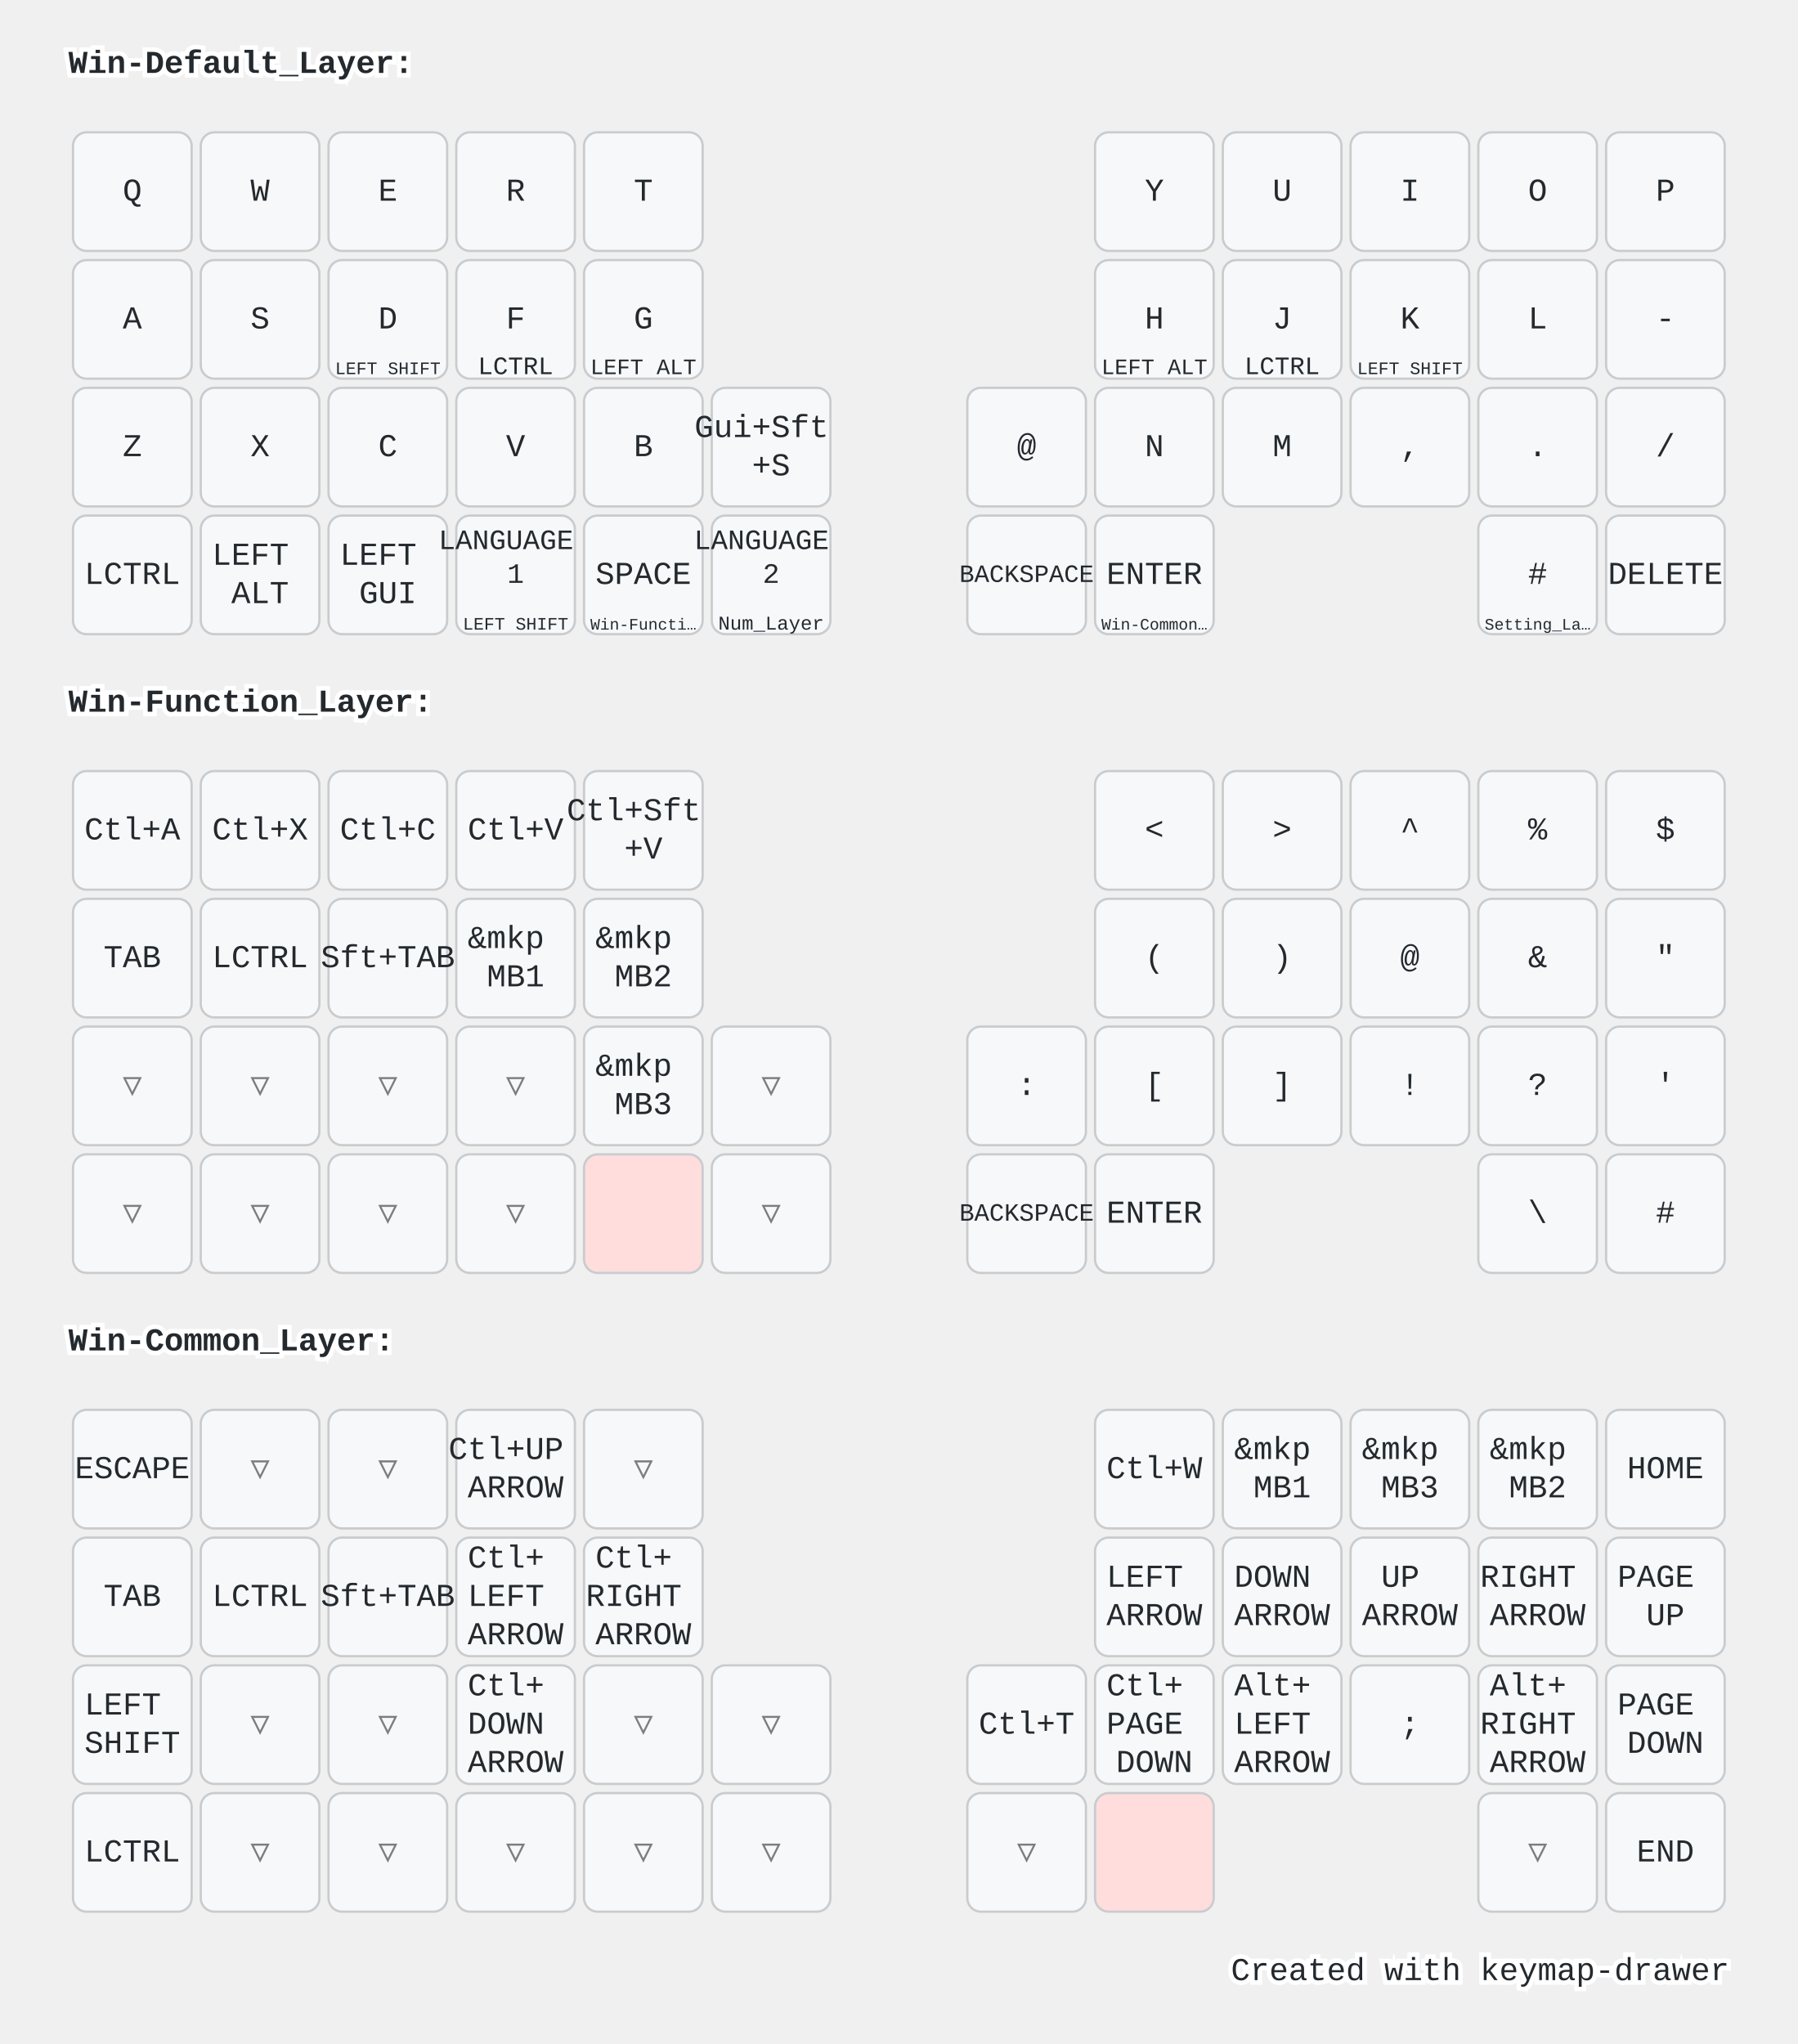
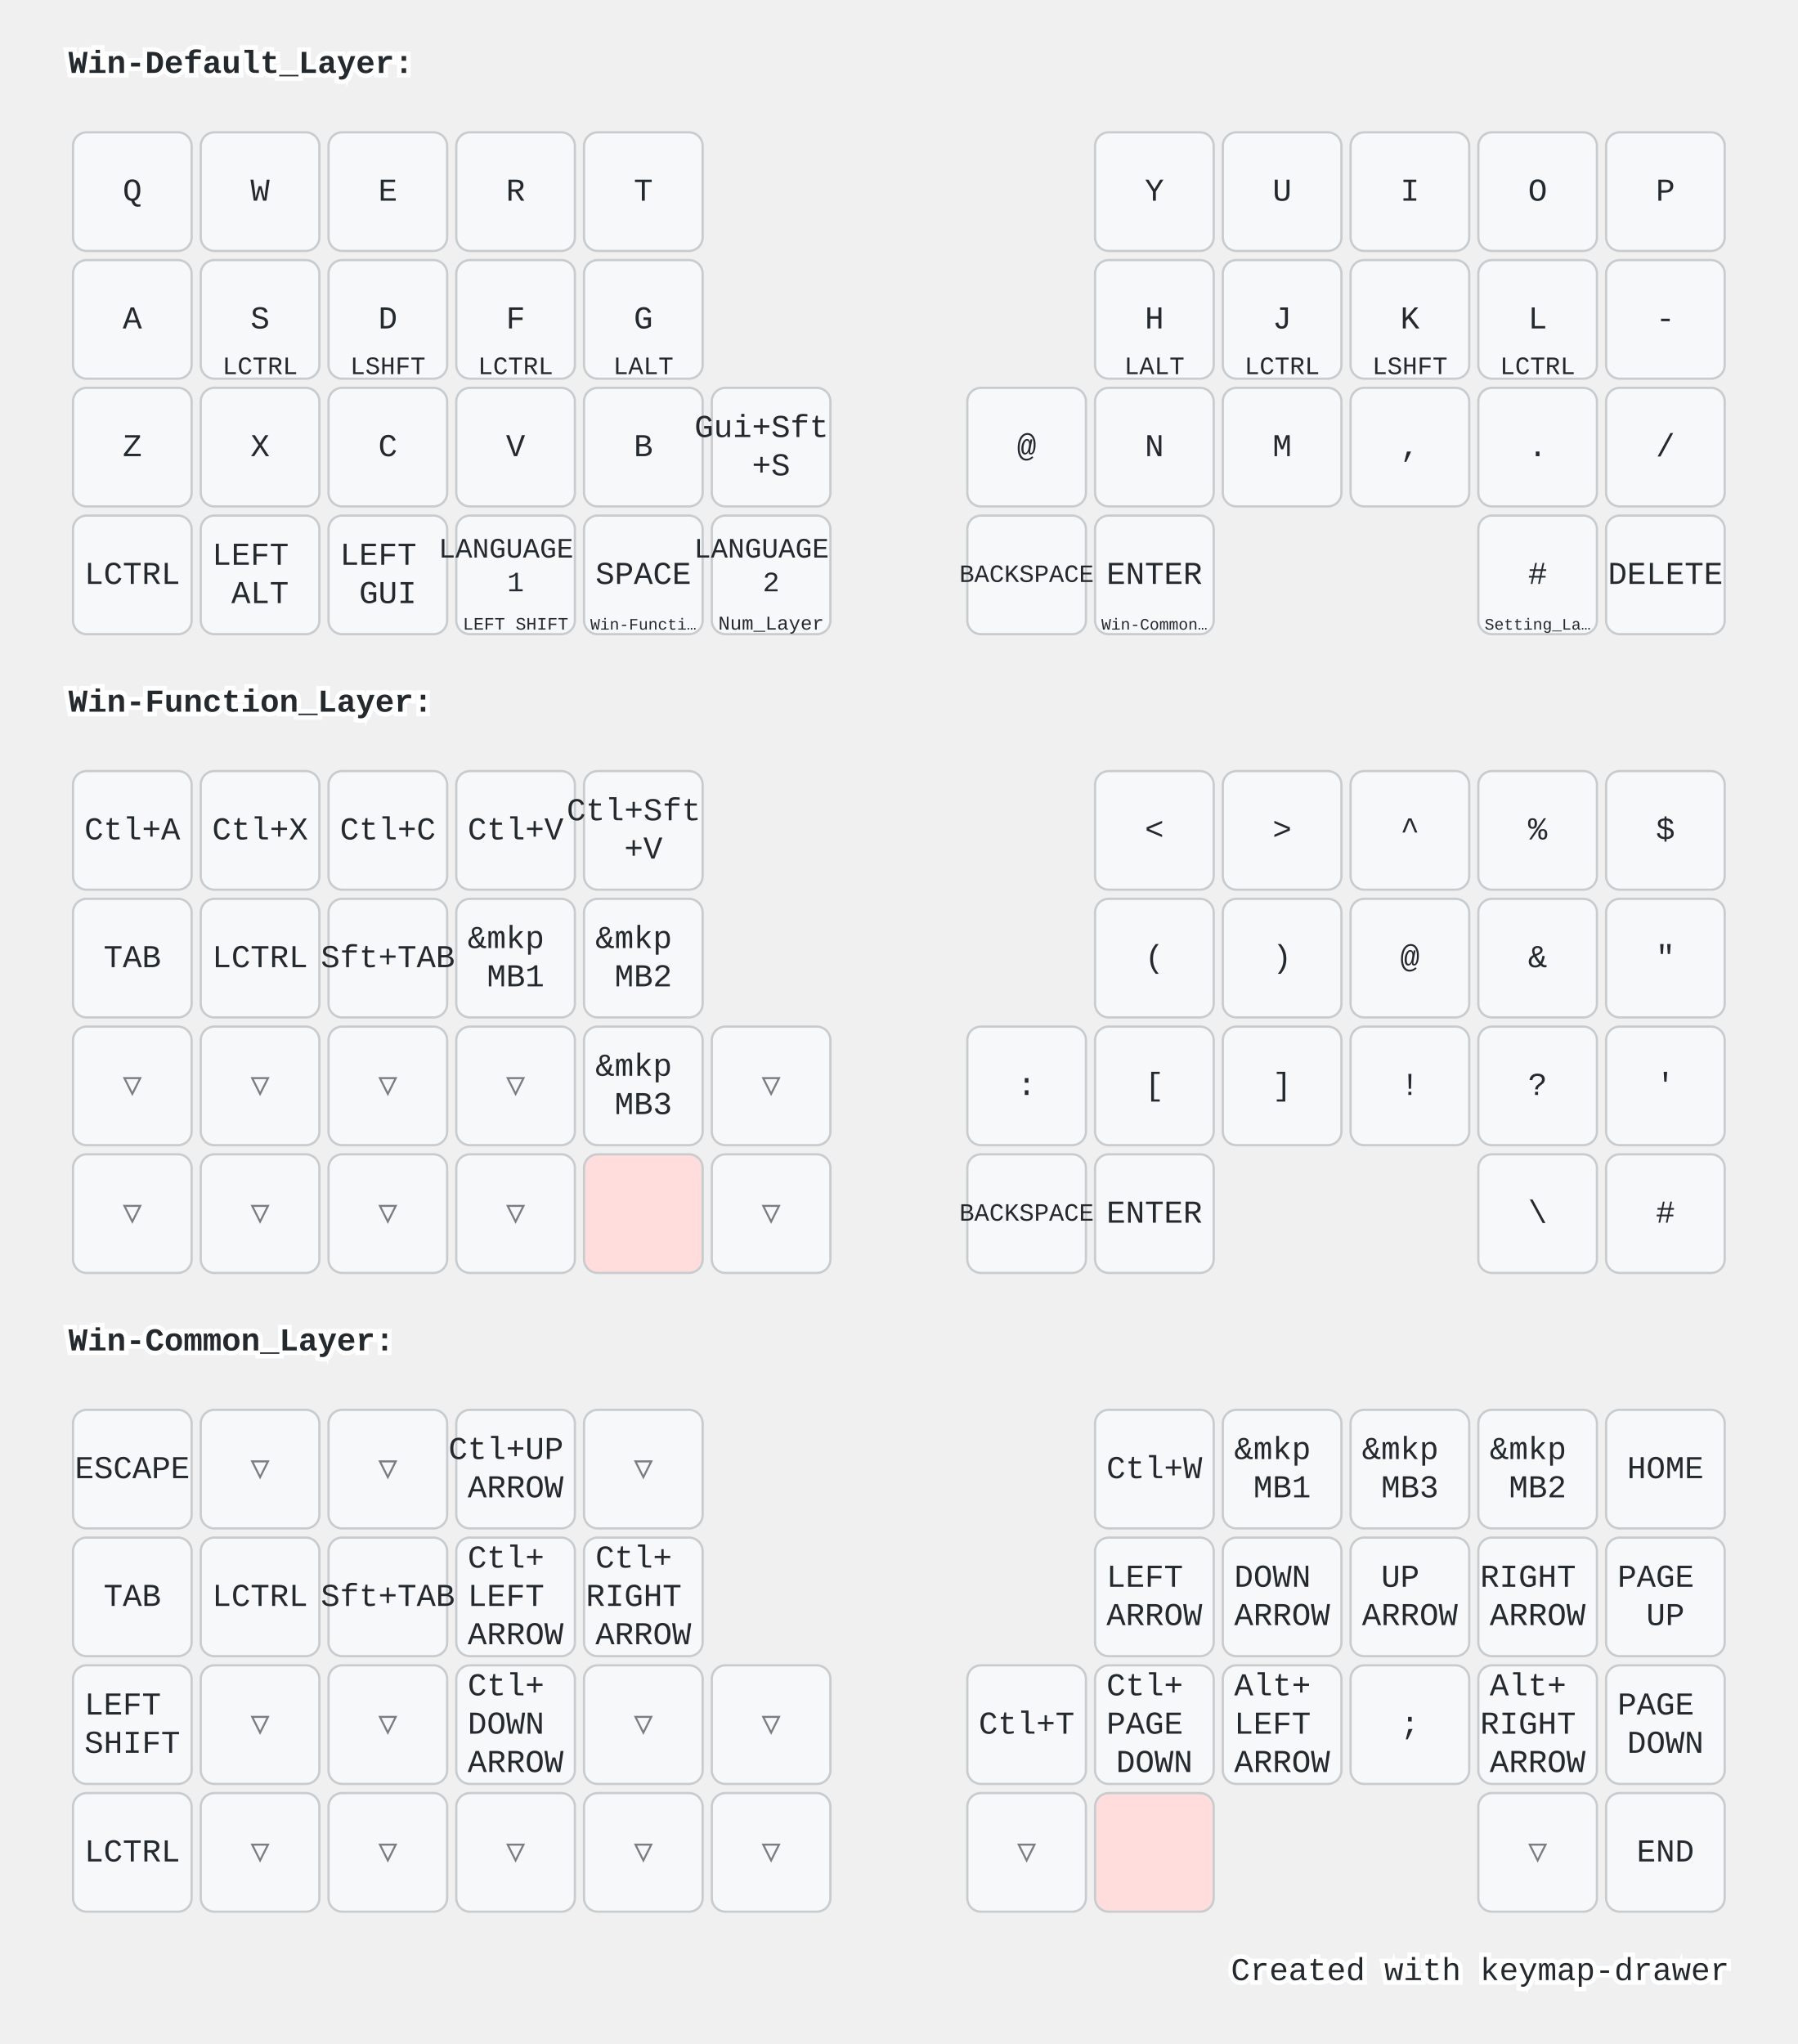
<svg xmlns="http://www.w3.org/2000/svg" width="788" height="896" viewBox="0 0 788 896" class="keymap">
  <style>/* inherit to force styles through use tags */
svg path {
    fill: inherit;
}

/* font and background color specifications */
svg.keymap {
    font-family: SFMono-Regular,Consolas,Liberation Mono,Menlo,monospace;
    font-size: 14px;
    font-kerning: normal;
    text-rendering: optimizeLegibility;
    fill: #24292e;
}

/* default key styling */
rect.key {
    fill: #f6f8fa;
}

rect.key, rect.combo {
    stroke: #c9cccf;
    stroke-width: 1;
}

/* default key side styling, only used is draw_key_sides is set */
rect.side {
    filter: brightness(90%);
}

/* color accent for combo boxes */
rect.combo, rect.combo-separate {
    fill: #cdf;
}

/* color accent for held keys */
rect.held, rect.combo.held {
    fill: #fdd;
}

/* color accent for ghost (optional) keys */
rect.ghost, rect.combo.ghost {
    stroke-dasharray: 4, 4;
    stroke-width: 2;
}

text {
    text-anchor: middle;
    dominant-baseline: middle;
}

/* styling for layer labels */
text.label {
    font-weight: bold;
    text-anchor: start;
    stroke: white;
    stroke-width: 4;
    paint-order: stroke;
}

/* styling for optional footer */
text.footer {
    text-anchor: end;
    dominant-baseline: auto;
    stroke: white;
    stroke-width: 4;
    paint-order: stroke;
}

/* styling for combo tap, and key non-tap label text */
- text.combo, text.hold, text.shifted, text.left, text.right {
+ text.combo, text.hold, text.shifted, text.left, text.right, text.tl, text.tr, text.bl, text.br {
    font-size: 11px;
}

- text.hold {
+ text.hold, text.bl, text.br {
    text-anchor: middle;
    dominant-baseline: auto;
}

- text.shifted {
+ text.shifted, text.tl, text.tr {
    text-anchor: middle;
    dominant-baseline: hanging;
}

- text.left {
+ text.left, text.tl, text.bl {
    text-anchor: start;
}

- text.right {
+ text.right, text.tr, text.br {
    text-anchor: end;
}

text.layer-activator {
    text-decoration: underline;
}

/* styling for hold/shifted label text in combo box */
text.combo.hold, text.combo.shifted, text.combo.left, text.combo.right {
    font-size: 8px;
}

/* lighter symbol for transparent keys */
text.trans {
    fill: #7b7e81;
}

/* styling for combo dendrons */
path.combo {
    stroke-width: 1;
    stroke: gray;
    fill: none;
}

/* Start Tabler Icons Cleanup */
/* cannot use height/width with glyphs */
.icon-tabler &gt; path {
    fill: inherit;
    stroke: inherit;
    stroke-width: 2;
}
/* hide tabler's default box */
.icon-tabler &gt; path[stroke="none"][fill="none"] {
    visibility: hidden;
}
/* End Tabler Icons Cleanup */

@media (prefers-color-scheme: dark) {
svg.keymap { fill: #d1d6db; }
rect.key { fill: #3f4750; }
rect.key, rect.combo { stroke: #60666c; }
rect.combo, rect.combo-separate { fill: #1f3d7a; }
rect.held, rect.combo.held { fill: #854747; }
text.label, text.footer { stroke: black; }
text.trans { fill: #7e8184; }
path.combo { stroke: #7f7f7f; }

- }
- 
- svg.keymap { background-color: #15202f; }</style>
+ }</style>
  <g transform="translate(30, 0)" class="layer-Win-Default_Layer">
    <text x="0" y="28" class="label" id="Win-Default_Layer">Win-Default_Layer:</text>
    <g transform="translate(0, 56)">
      <g transform="translate(28, 28)" class="key keypos-0">
        <rect rx="6" ry="6" x="-26" y="-26" width="52" height="52" class="key" />
        <text x="0" y="0" class="key tap">Q</text>
      </g>
      <g transform="translate(84, 28)" class="key keypos-1">
        <rect rx="6" ry="6" x="-26" y="-26" width="52" height="52" class="key" />
        <text x="0" y="0" class="key tap">W</text>
      </g>
      <g transform="translate(140, 28)" class="key keypos-2">
        <rect rx="6" ry="6" x="-26" y="-26" width="52" height="52" class="key" />
        <text x="0" y="0" class="key tap">E</text>
      </g>
      <g transform="translate(196, 28)" class="key keypos-3">
        <rect rx="6" ry="6" x="-26" y="-26" width="52" height="52" class="key" />
        <text x="0" y="0" class="key tap">R</text>
      </g>
      <g transform="translate(252, 28)" class="key keypos-4">
        <rect rx="6" ry="6" x="-26" y="-26" width="52" height="52" class="key" />
        <text x="0" y="0" class="key tap">T</text>
      </g>
      <g transform="translate(476, 28)" class="key keypos-5">
        <rect rx="6" ry="6" x="-26" y="-26" width="52" height="52" class="key" />
        <text x="0" y="0" class="key tap">Y</text>
      </g>
      <g transform="translate(532, 28)" class="key keypos-6">
        <rect rx="6" ry="6" x="-26" y="-26" width="52" height="52" class="key" />
        <text x="0" y="0" class="key tap">U</text>
      </g>
      <g transform="translate(588, 28)" class="key keypos-7">
        <rect rx="6" ry="6" x="-26" y="-26" width="52" height="52" class="key" />
        <text x="0" y="0" class="key tap">I</text>
      </g>
      <g transform="translate(644, 28)" class="key keypos-8">
        <rect rx="6" ry="6" x="-26" y="-26" width="52" height="52" class="key" />
        <text x="0" y="0" class="key tap">O</text>
      </g>
      <g transform="translate(700, 28)" class="key keypos-9">
        <rect rx="6" ry="6" x="-26" y="-26" width="52" height="52" class="key" />
        <text x="0" y="0" class="key tap">P</text>
      </g>
      <g transform="translate(28, 84)" class="key keypos-10">
        <rect rx="6" ry="6" x="-26" y="-26" width="52" height="52" class="key" />
        <text x="0" y="0" class="key tap">A</text>
      </g>
      <g transform="translate(84, 84)" class="key keypos-11">
        <rect rx="6" ry="6" x="-26" y="-26" width="52" height="52" class="key" />
        <text x="0" y="0" class="key tap">S</text>
+         <text x="0" y="24" class="key hold">LCTRL</text>
      </g>
      <g transform="translate(140, 84)" class="key keypos-12">
        <rect rx="6" ry="6" x="-26" y="-26" width="52" height="52" class="key" />
        <text x="0" y="0" class="key tap">D</text>
-         <text x="0" y="24" class="key hold">
-           <tspan style="font-size: 70%">LEFT SHIFT</tspan>
-         </text>
+         <text x="0" y="24" class="key hold">LSHFT</text>
      </g>
      <g transform="translate(196, 84)" class="key keypos-13">
        <rect rx="6" ry="6" x="-26" y="-26" width="52" height="52" class="key" />
        <text x="0" y="0" class="key tap">F</text>
        <text x="0" y="24" class="key hold">LCTRL</text>
      </g>
      <g transform="translate(252, 84)" class="key keypos-14">
        <rect rx="6" ry="6" x="-26" y="-26" width="52" height="52" class="key" />
        <text x="0" y="0" class="key tap">G</text>
-         <text x="0" y="24" class="key hold">
-           <tspan style="font-size: 88%">LEFT ALT</tspan>
-         </text>
+         <text x="0" y="24" class="key hold">LALT</text>
      </g>
      <g transform="translate(476, 84)" class="key keypos-15">
        <rect rx="6" ry="6" x="-26" y="-26" width="52" height="52" class="key" />
        <text x="0" y="0" class="key tap">H</text>
-         <text x="0" y="24" class="key hold">
-           <tspan style="font-size: 88%">LEFT ALT</tspan>
-         </text>
+         <text x="0" y="24" class="key hold">LALT</text>
      </g>
      <g transform="translate(532, 84)" class="key keypos-16">
        <rect rx="6" ry="6" x="-26" y="-26" width="52" height="52" class="key" />
        <text x="0" y="0" class="key tap">J</text>
        <text x="0" y="24" class="key hold">LCTRL</text>
      </g>
      <g transform="translate(588, 84)" class="key keypos-17">
        <rect rx="6" ry="6" x="-26" y="-26" width="52" height="52" class="key" />
        <text x="0" y="0" class="key tap">K</text>
-         <text x="0" y="24" class="key hold">
-           <tspan style="font-size: 70%">LEFT SHIFT</tspan>
-         </text>
+         <text x="0" y="24" class="key hold">LSHFT</text>
      </g>
      <g transform="translate(644, 84)" class="key keypos-18">
        <rect rx="6" ry="6" x="-26" y="-26" width="52" height="52" class="key" />
        <text x="0" y="0" class="key tap">L</text>
+         <text x="0" y="24" class="key hold">LCTRL</text>
      </g>
      <g transform="translate(700, 84)" class="key keypos-19">
        <rect rx="6" ry="6" x="-26" y="-26" width="52" height="52" class="key" />
        <text x="0" y="0" class="key tap">-</text>
      </g>
      <g transform="translate(28, 140)" class="key keypos-20">
        <rect rx="6" ry="6" x="-26" y="-26" width="52" height="52" class="key" />
        <text x="0" y="0" class="key tap">Z</text>
      </g>
      <g transform="translate(84, 140)" class="key keypos-21">
        <rect rx="6" ry="6" x="-26" y="-26" width="52" height="52" class="key" />
        <text x="0" y="0" class="key tap">X</text>
      </g>
      <g transform="translate(140, 140)" class="key keypos-22">
        <rect rx="6" ry="6" x="-26" y="-26" width="52" height="52" class="key" />
        <text x="0" y="0" class="key tap">C</text>
      </g>
      <g transform="translate(196, 140)" class="key keypos-23">
        <rect rx="6" ry="6" x="-26" y="-26" width="52" height="52" class="key" />
        <text x="0" y="0" class="key tap">V</text>
      </g>
      <g transform="translate(252, 140)" class="key keypos-24">
        <rect rx="6" ry="6" x="-26" y="-26" width="52" height="52" class="key" />
        <text x="0" y="0" class="key tap">B</text>
      </g>
      <g transform="translate(308, 140)" class="key keypos-25">
        <rect rx="6" ry="6" x="-26" y="-26" width="52" height="52" class="key" />
        <text x="0" y="0" class="key tap">
          <tspan x="0" dy="-0.6em">Gui+Sft</tspan>
          <tspan x="0" dy="1.2em">+S</tspan>
        </text>
      </g>
      <g transform="translate(476, 140)" class="key keypos-26">
        <rect rx="6" ry="6" x="-26" y="-26" width="52" height="52" class="key" />
        <text x="0" y="0" class="key tap">N</text>
      </g>
      <g transform="translate(532, 140)" class="key keypos-27">
        <rect rx="6" ry="6" x="-26" y="-26" width="52" height="52" class="key" />
        <text x="0" y="0" class="key tap">M</text>
      </g>
      <g transform="translate(588, 140)" class="key keypos-28">
        <rect rx="6" ry="6" x="-26" y="-26" width="52" height="52" class="key" />
        <text x="0" y="0" class="key tap">,</text>
      </g>
      <g transform="translate(644, 140)" class="key keypos-29">
        <rect rx="6" ry="6" x="-26" y="-26" width="52" height="52" class="key" />
        <text x="0" y="0" class="key tap">.</text>
      </g>
      <g transform="translate(700, 140)" class="key keypos-30">
        <rect rx="6" ry="6" x="-26" y="-26" width="52" height="52" class="key" />
        <text x="0" y="0" class="key tap">/</text>
      </g>
      <g transform="translate(28, 196)" class="key keypos-31">
        <rect rx="6" ry="6" x="-26" y="-26" width="52" height="52" class="key" />
        <text x="0" y="0" class="key tap">LCTRL</text>
      </g>
      <g transform="translate(84, 196)" class="key keypos-32">
        <rect rx="6" ry="6" x="-26" y="-26" width="52" height="52" class="key" />
        <text x="0" y="0" class="key tap">
          <tspan x="0" dy="-0.6em">LEFT</tspan>
          <tspan x="0" dy="1.2em">ALT</tspan>
        </text>
      </g>
      <g transform="translate(140, 196)" class="key keypos-33">
        <rect rx="6" ry="6" x="-26" y="-26" width="52" height="52" class="key" />
        <text x="0" y="0" class="key tap">
          <tspan x="0" dy="-0.6em">LEFT</tspan>
          <tspan x="0" dy="1.2em">GUI</tspan>
        </text>
      </g>
      <g transform="translate(196, 196)" class="key keypos-34">
        <rect rx="6" ry="6" x="-26" y="-26" width="52" height="52" class="key" />
        <text x="0" y="0" class="key tap">
-           <tspan x="0" dy="-1.2em" style="font-size: 88%">LANGUAGE</tspan>
+           <tspan x="0" dy="-0.9em" style="font-size: 88%">LANGUAGE</tspan>
          <tspan x="0" dy="1.2em" style="font-size: 88%">1</tspan>
        </text>
        <text x="0" y="24" class="key hold">
          <tspan style="font-size: 70%">LEFT SHIFT</tspan>
        </text>
      </g>
      <g transform="translate(252, 196)" class="key keypos-35">
        <rect rx="6" ry="6" x="-26" y="-26" width="52" height="52" class="key" />
        <text x="0" y="0" class="key tap">SPACE</text>
        <a href="#Win-Function_Layer">
          <text x="0" y="24" class="key hold layer-activator">
            <tspan style="font-size: 64%">Win-Functi…</tspan>
          </text>
        </a>
      </g>
      <g transform="translate(308, 196)" class="key keypos-36">
        <rect rx="6" ry="6" x="-26" y="-26" width="52" height="52" class="key" />
        <text x="0" y="0" class="key tap">
-           <tspan x="0" dy="-1.2em" style="font-size: 88%">LANGUAGE</tspan>
+           <tspan x="0" dy="-0.9em" style="font-size: 88%">LANGUAGE</tspan>
          <tspan x="0" dy="1.2em" style="font-size: 88%">2</tspan>
        </text>
        <text x="0" y="24" class="key hold">
          <tspan style="font-size: 78%">Num_Layer</tspan>
        </text>
      </g>
      <g transform="translate(476, 196)" class="key keypos-37">
        <rect rx="6" ry="6" x="-26" y="-26" width="52" height="52" class="key" />
        <text x="0" y="0" class="key tap">ENTER</text>
        <a href="#Win-Common_Layer">
          <text x="0" y="24" class="key hold layer-activator">
            <tspan style="font-size: 64%">Win-Common…</tspan>
          </text>
        </a>
      </g>
      <g transform="translate(420, 140)" class="key keypos-38">
        <rect rx="6" ry="6" x="-26" y="-26" width="52" height="52" class="key" />
        <text x="0" y="0" class="key tap">@</text>
      </g>
      <g transform="translate(420, 196)" class="key keypos-39">
        <rect rx="6" ry="6" x="-26" y="-26" width="52" height="52" class="key" />
        <text x="0" y="0" class="key tap">
          <tspan style="font-size: 78%">BACKSPACE</tspan>
        </text>
      </g>
      <g transform="translate(644, 196)" class="key keypos-40">
        <rect rx="6" ry="6" x="-26" y="-26" width="52" height="52" class="key" />
        <text x="0" y="0" class="key tap">#</text>
        <text x="0" y="24" class="key hold">
          <tspan style="font-size: 64%">Setting_La…</tspan>
        </text>
      </g>
      <g transform="translate(700, 196)" class="key keypos-41">
        <rect rx="6" ry="6" x="-26" y="-26" width="52" height="52" class="key" />
        <text x="0" y="0" class="key tap">DELETE</text>
      </g>
    </g>
  </g>
  <g transform="translate(30, 280)" class="layer-Win-Function_Layer">
    <text x="0" y="28" class="label" id="Win-Function_Layer">Win-Function_Layer:</text>
    <g transform="translate(0, 56)">
      <g transform="translate(28, 28)" class="key keypos-0">
        <rect rx="6" ry="6" x="-26" y="-26" width="52" height="52" class="key" />
        <text x="0" y="0" class="key tap">Ctl+A</text>
      </g>
      <g transform="translate(84, 28)" class="key keypos-1">
        <rect rx="6" ry="6" x="-26" y="-26" width="52" height="52" class="key" />
        <text x="0" y="0" class="key tap">Ctl+X</text>
      </g>
      <g transform="translate(140, 28)" class="key keypos-2">
        <rect rx="6" ry="6" x="-26" y="-26" width="52" height="52" class="key" />
        <text x="0" y="0" class="key tap">Ctl+C</text>
      </g>
      <g transform="translate(196, 28)" class="key keypos-3">
        <rect rx="6" ry="6" x="-26" y="-26" width="52" height="52" class="key" />
        <text x="0" y="0" class="key tap">Ctl+V</text>
      </g>
      <g transform="translate(252, 28)" class="key keypos-4">
        <rect rx="6" ry="6" x="-26" y="-26" width="52" height="52" class="key" />
        <text x="0" y="0" class="key tap">
          <tspan x="0" dy="-0.6em">Ctl+Sft</tspan>
          <tspan x="0" dy="1.2em">+V</tspan>
        </text>
      </g>
      <g transform="translate(476, 28)" class="key keypos-5">
        <rect rx="6" ry="6" x="-26" y="-26" width="52" height="52" class="key" />
        <text x="0" y="0" class="key tap">&lt;</text>
      </g>
      <g transform="translate(532, 28)" class="key keypos-6">
        <rect rx="6" ry="6" x="-26" y="-26" width="52" height="52" class="key" />
        <text x="0" y="0" class="key tap">&gt;</text>
      </g>
      <g transform="translate(588, 28)" class="key keypos-7">
        <rect rx="6" ry="6" x="-26" y="-26" width="52" height="52" class="key" />
        <text x="0" y="0" class="key tap">^</text>
      </g>
      <g transform="translate(644, 28)" class="key keypos-8">
        <rect rx="6" ry="6" x="-26" y="-26" width="52" height="52" class="key" />
        <text x="0" y="0" class="key tap">%</text>
      </g>
      <g transform="translate(700, 28)" class="key keypos-9">
        <rect rx="6" ry="6" x="-26" y="-26" width="52" height="52" class="key" />
        <text x="0" y="0" class="key tap">$</text>
      </g>
      <g transform="translate(28, 84)" class="key keypos-10">
        <rect rx="6" ry="6" x="-26" y="-26" width="52" height="52" class="key" />
        <text x="0" y="0" class="key tap">TAB</text>
      </g>
      <g transform="translate(84, 84)" class="key keypos-11">
        <rect rx="6" ry="6" x="-26" y="-26" width="52" height="52" class="key" />
        <text x="0" y="0" class="key tap">LCTRL</text>
      </g>
      <g transform="translate(140, 84)" class="key keypos-12">
        <rect rx="6" ry="6" x="-26" y="-26" width="52" height="52" class="key" />
        <text x="0" y="0" class="key tap">Sft+TAB</text>
      </g>
      <g transform="translate(196, 84)" class="key keypos-13">
        <rect rx="6" ry="6" x="-26" y="-26" width="52" height="52" class="key" />
        <text x="0" y="0" class="key tap">
          <tspan x="0" dy="-0.6em">&amp;mkp</tspan>
          <tspan x="0" dy="1.2em">MB1</tspan>
        </text>
      </g>
      <g transform="translate(252, 84)" class="key keypos-14">
        <rect rx="6" ry="6" x="-26" y="-26" width="52" height="52" class="key" />
        <text x="0" y="0" class="key tap">
          <tspan x="0" dy="-0.6em">&amp;mkp</tspan>
          <tspan x="0" dy="1.2em">MB2</tspan>
        </text>
      </g>
      <g transform="translate(476, 84)" class="key keypos-15">
        <rect rx="6" ry="6" x="-26" y="-26" width="52" height="52" class="key" />
        <text x="0" y="0" class="key tap">(</text>
      </g>
      <g transform="translate(532, 84)" class="key keypos-16">
        <rect rx="6" ry="6" x="-26" y="-26" width="52" height="52" class="key" />
        <text x="0" y="0" class="key tap">)</text>
      </g>
      <g transform="translate(588, 84)" class="key keypos-17">
        <rect rx="6" ry="6" x="-26" y="-26" width="52" height="52" class="key" />
        <text x="0" y="0" class="key tap">@</text>
      </g>
      <g transform="translate(644, 84)" class="key keypos-18">
        <rect rx="6" ry="6" x="-26" y="-26" width="52" height="52" class="key" />
        <text x="0" y="0" class="key tap">&amp;</text>
      </g>
      <g transform="translate(700, 84)" class="key keypos-19">
        <rect rx="6" ry="6" x="-26" y="-26" width="52" height="52" class="key" />
        <text x="0" y="0" class="key tap">"</text>
      </g>
      <g transform="translate(28, 140)" class="key trans keypos-20">
        <rect rx="6" ry="6" x="-26" y="-26" width="52" height="52" class="key trans" />
        <text x="0" y="0" class="key trans tap">▽</text>
      </g>
      <g transform="translate(84, 140)" class="key trans keypos-21">
        <rect rx="6" ry="6" x="-26" y="-26" width="52" height="52" class="key trans" />
        <text x="0" y="0" class="key trans tap">▽</text>
      </g>
      <g transform="translate(140, 140)" class="key trans keypos-22">
        <rect rx="6" ry="6" x="-26" y="-26" width="52" height="52" class="key trans" />
        <text x="0" y="0" class="key trans tap">▽</text>
      </g>
      <g transform="translate(196, 140)" class="key trans keypos-23">
        <rect rx="6" ry="6" x="-26" y="-26" width="52" height="52" class="key trans" />
        <text x="0" y="0" class="key trans tap">▽</text>
      </g>
      <g transform="translate(252, 140)" class="key keypos-24">
        <rect rx="6" ry="6" x="-26" y="-26" width="52" height="52" class="key" />
        <text x="0" y="0" class="key tap">
          <tspan x="0" dy="-0.6em">&amp;mkp</tspan>
          <tspan x="0" dy="1.2em">MB3</tspan>
        </text>
      </g>
      <g transform="translate(308, 140)" class="key trans keypos-25">
        <rect rx="6" ry="6" x="-26" y="-26" width="52" height="52" class="key trans" />
        <text x="0" y="0" class="key trans tap">▽</text>
      </g>
      <g transform="translate(476, 140)" class="key keypos-26">
        <rect rx="6" ry="6" x="-26" y="-26" width="52" height="52" class="key" />
        <text x="0" y="0" class="key tap">[</text>
      </g>
      <g transform="translate(532, 140)" class="key keypos-27">
        <rect rx="6" ry="6" x="-26" y="-26" width="52" height="52" class="key" />
        <text x="0" y="0" class="key tap">]</text>
      </g>
      <g transform="translate(588, 140)" class="key keypos-28">
        <rect rx="6" ry="6" x="-26" y="-26" width="52" height="52" class="key" />
        <text x="0" y="0" class="key tap">!</text>
      </g>
      <g transform="translate(644, 140)" class="key keypos-29">
        <rect rx="6" ry="6" x="-26" y="-26" width="52" height="52" class="key" />
        <text x="0" y="0" class="key tap">?</text>
      </g>
      <g transform="translate(700, 140)" class="key keypos-30">
        <rect rx="6" ry="6" x="-26" y="-26" width="52" height="52" class="key" />
        <text x="0" y="0" class="key tap">'</text>
      </g>
      <g transform="translate(28, 196)" class="key trans keypos-31">
        <rect rx="6" ry="6" x="-26" y="-26" width="52" height="52" class="key trans" />
        <text x="0" y="0" class="key trans tap">▽</text>
      </g>
      <g transform="translate(84, 196)" class="key trans keypos-32">
        <rect rx="6" ry="6" x="-26" y="-26" width="52" height="52" class="key trans" />
        <text x="0" y="0" class="key trans tap">▽</text>
      </g>
      <g transform="translate(140, 196)" class="key trans keypos-33">
        <rect rx="6" ry="6" x="-26" y="-26" width="52" height="52" class="key trans" />
        <text x="0" y="0" class="key trans tap">▽</text>
      </g>
      <g transform="translate(196, 196)" class="key trans keypos-34">
        <rect rx="6" ry="6" x="-26" y="-26" width="52" height="52" class="key trans" />
        <text x="0" y="0" class="key trans tap">▽</text>
      </g>
      <g transform="translate(252, 196)" class="key held keypos-35">
        <rect rx="6" ry="6" x="-26" y="-26" width="52" height="52" class="key held" />
      </g>
      <g transform="translate(308, 196)" class="key trans keypos-36">
        <rect rx="6" ry="6" x="-26" y="-26" width="52" height="52" class="key trans" />
        <text x="0" y="0" class="key trans tap">▽</text>
      </g>
      <g transform="translate(476, 196)" class="key keypos-37">
        <rect rx="6" ry="6" x="-26" y="-26" width="52" height="52" class="key" />
        <text x="0" y="0" class="key tap">ENTER</text>
      </g>
      <g transform="translate(420, 140)" class="key keypos-38">
        <rect rx="6" ry="6" x="-26" y="-26" width="52" height="52" class="key" />
        <text x="0" y="0" class="key tap">:</text>
      </g>
      <g transform="translate(420, 196)" class="key keypos-39">
        <rect rx="6" ry="6" x="-26" y="-26" width="52" height="52" class="key" />
        <text x="0" y="0" class="key tap">
          <tspan style="font-size: 78%">BACKSPACE</tspan>
        </text>
      </g>
      <g transform="translate(644, 196)" class="key keypos-40">
        <rect rx="6" ry="6" x="-26" y="-26" width="52" height="52" class="key" />
        <text x="0" y="0" class="key tap">\</text>
      </g>
      <g transform="translate(700, 196)" class="key keypos-41">
        <rect rx="6" ry="6" x="-26" y="-26" width="52" height="52" class="key" />
        <text x="0" y="0" class="key tap">#</text>
      </g>
    </g>
  </g>
  <g transform="translate(30, 560)" class="layer-Win-Common_Layer">
    <text x="0" y="28" class="label" id="Win-Common_Layer">Win-Common_Layer:</text>
    <g transform="translate(0, 56)">
      <g transform="translate(28, 28)" class="key keypos-0">
        <rect rx="6" ry="6" x="-26" y="-26" width="52" height="52" class="key" />
        <text x="0" y="0" class="key tap">ESCAPE</text>
      </g>
      <g transform="translate(84, 28)" class="key trans keypos-1">
        <rect rx="6" ry="6" x="-26" y="-26" width="52" height="52" class="key trans" />
        <text x="0" y="0" class="key trans tap">▽</text>
      </g>
      <g transform="translate(140, 28)" class="key trans keypos-2">
        <rect rx="6" ry="6" x="-26" y="-26" width="52" height="52" class="key trans" />
        <text x="0" y="0" class="key trans tap">▽</text>
      </g>
      <g transform="translate(196, 28)" class="key keypos-3">
        <rect rx="6" ry="6" x="-26" y="-26" width="52" height="52" class="key" />
        <text x="0" y="0" class="key tap">
          <tspan x="0" dy="-0.6em">Ctl+UP</tspan>
          <tspan x="0" dy="1.2em">ARROW</tspan>
        </text>
      </g>
      <g transform="translate(252, 28)" class="key trans keypos-4">
        <rect rx="6" ry="6" x="-26" y="-26" width="52" height="52" class="key trans" />
        <text x="0" y="0" class="key trans tap">▽</text>
      </g>
      <g transform="translate(476, 28)" class="key keypos-5">
        <rect rx="6" ry="6" x="-26" y="-26" width="52" height="52" class="key" />
        <text x="0" y="0" class="key tap">Ctl+W</text>
      </g>
      <g transform="translate(532, 28)" class="key keypos-6">
        <rect rx="6" ry="6" x="-26" y="-26" width="52" height="52" class="key" />
        <text x="0" y="0" class="key tap">
          <tspan x="0" dy="-0.6em">&amp;mkp</tspan>
          <tspan x="0" dy="1.2em">MB1</tspan>
        </text>
      </g>
      <g transform="translate(588, 28)" class="key keypos-7">
        <rect rx="6" ry="6" x="-26" y="-26" width="52" height="52" class="key" />
        <text x="0" y="0" class="key tap">
          <tspan x="0" dy="-0.6em">&amp;mkp</tspan>
          <tspan x="0" dy="1.2em">MB3</tspan>
        </text>
      </g>
      <g transform="translate(644, 28)" class="key keypos-8">
        <rect rx="6" ry="6" x="-26" y="-26" width="52" height="52" class="key" />
        <text x="0" y="0" class="key tap">
          <tspan x="0" dy="-0.6em">&amp;mkp</tspan>
          <tspan x="0" dy="1.2em">MB2</tspan>
        </text>
      </g>
      <g transform="translate(700, 28)" class="key keypos-9">
        <rect rx="6" ry="6" x="-26" y="-26" width="52" height="52" class="key" />
        <text x="0" y="0" class="key tap">HOME</text>
      </g>
      <g transform="translate(28, 84)" class="key keypos-10">
        <rect rx="6" ry="6" x="-26" y="-26" width="52" height="52" class="key" />
        <text x="0" y="0" class="key tap">TAB</text>
      </g>
      <g transform="translate(84, 84)" class="key keypos-11">
        <rect rx="6" ry="6" x="-26" y="-26" width="52" height="52" class="key" />
        <text x="0" y="0" class="key tap">LCTRL</text>
      </g>
      <g transform="translate(140, 84)" class="key keypos-12">
        <rect rx="6" ry="6" x="-26" y="-26" width="52" height="52" class="key" />
        <text x="0" y="0" class="key tap">Sft+TAB</text>
      </g>
      <g transform="translate(196, 84)" class="key keypos-13">
        <rect rx="6" ry="6" x="-26" y="-26" width="52" height="52" class="key" />
        <text x="0" y="0" class="key tap">
          <tspan x="0" dy="-1.2em">Ctl+</tspan>
          <tspan x="0" dy="1.2em">LEFT</tspan>
          <tspan x="0" dy="1.2em">ARROW</tspan>
        </text>
      </g>
      <g transform="translate(252, 84)" class="key keypos-14">
        <rect rx="6" ry="6" x="-26" y="-26" width="52" height="52" class="key" />
        <text x="0" y="0" class="key tap">
          <tspan x="0" dy="-1.2em">Ctl+</tspan>
          <tspan x="0" dy="1.2em">RIGHT</tspan>
          <tspan x="0" dy="1.2em">ARROW</tspan>
        </text>
      </g>
      <g transform="translate(476, 84)" class="key keypos-15">
        <rect rx="6" ry="6" x="-26" y="-26" width="52" height="52" class="key" />
        <text x="0" y="0" class="key tap">
          <tspan x="0" dy="-0.6em">LEFT</tspan>
          <tspan x="0" dy="1.2em">ARROW</tspan>
        </text>
      </g>
      <g transform="translate(532, 84)" class="key keypos-16">
        <rect rx="6" ry="6" x="-26" y="-26" width="52" height="52" class="key" />
        <text x="0" y="0" class="key tap">
          <tspan x="0" dy="-0.6em">DOWN</tspan>
          <tspan x="0" dy="1.2em">ARROW</tspan>
        </text>
      </g>
      <g transform="translate(588, 84)" class="key keypos-17">
        <rect rx="6" ry="6" x="-26" y="-26" width="52" height="52" class="key" />
        <text x="0" y="0" class="key tap">
          <tspan x="0" dy="-0.6em">UP</tspan>
          <tspan x="0" dy="1.2em">ARROW</tspan>
        </text>
      </g>
      <g transform="translate(644, 84)" class="key keypos-18">
        <rect rx="6" ry="6" x="-26" y="-26" width="52" height="52" class="key" />
        <text x="0" y="0" class="key tap">
          <tspan x="0" dy="-0.6em">RIGHT</tspan>
          <tspan x="0" dy="1.2em">ARROW</tspan>
        </text>
      </g>
      <g transform="translate(700, 84)" class="key keypos-19">
        <rect rx="6" ry="6" x="-26" y="-26" width="52" height="52" class="key" />
        <text x="0" y="0" class="key tap">
          <tspan x="0" dy="-0.6em">PAGE</tspan>
          <tspan x="0" dy="1.2em">UP</tspan>
        </text>
      </g>
      <g transform="translate(28, 140)" class="key keypos-20">
        <rect rx="6" ry="6" x="-26" y="-26" width="52" height="52" class="key" />
        <text x="0" y="0" class="key tap">
          <tspan x="0" dy="-0.6em">LEFT</tspan>
          <tspan x="0" dy="1.2em">SHIFT</tspan>
        </text>
      </g>
      <g transform="translate(84, 140)" class="key trans keypos-21">
        <rect rx="6" ry="6" x="-26" y="-26" width="52" height="52" class="key trans" />
        <text x="0" y="0" class="key trans tap">▽</text>
      </g>
      <g transform="translate(140, 140)" class="key trans keypos-22">
        <rect rx="6" ry="6" x="-26" y="-26" width="52" height="52" class="key trans" />
        <text x="0" y="0" class="key trans tap">▽</text>
      </g>
      <g transform="translate(196, 140)" class="key keypos-23">
        <rect rx="6" ry="6" x="-26" y="-26" width="52" height="52" class="key" />
        <text x="0" y="0" class="key tap">
          <tspan x="0" dy="-1.2em">Ctl+</tspan>
          <tspan x="0" dy="1.2em">DOWN</tspan>
          <tspan x="0" dy="1.2em">ARROW</tspan>
        </text>
      </g>
      <g transform="translate(252, 140)" class="key trans keypos-24">
        <rect rx="6" ry="6" x="-26" y="-26" width="52" height="52" class="key trans" />
        <text x="0" y="0" class="key trans tap">▽</text>
      </g>
      <g transform="translate(308, 140)" class="key trans keypos-25">
        <rect rx="6" ry="6" x="-26" y="-26" width="52" height="52" class="key trans" />
        <text x="0" y="0" class="key trans tap">▽</text>
      </g>
      <g transform="translate(476, 140)" class="key keypos-26">
        <rect rx="6" ry="6" x="-26" y="-26" width="52" height="52" class="key" />
        <text x="0" y="0" class="key tap">
          <tspan x="0" dy="-1.2em">Ctl+</tspan>
          <tspan x="0" dy="1.2em">PAGE</tspan>
          <tspan x="0" dy="1.2em">DOWN</tspan>
        </text>
      </g>
      <g transform="translate(532, 140)" class="key keypos-27">
        <rect rx="6" ry="6" x="-26" y="-26" width="52" height="52" class="key" />
        <text x="0" y="0" class="key tap">
          <tspan x="0" dy="-1.2em">Alt+</tspan>
          <tspan x="0" dy="1.2em">LEFT</tspan>
          <tspan x="0" dy="1.2em">ARROW</tspan>
        </text>
      </g>
      <g transform="translate(588, 140)" class="key keypos-28">
        <rect rx="6" ry="6" x="-26" y="-26" width="52" height="52" class="key" />
        <text x="0" y="0" class="key tap">;</text>
      </g>
      <g transform="translate(644, 140)" class="key keypos-29">
        <rect rx="6" ry="6" x="-26" y="-26" width="52" height="52" class="key" />
        <text x="0" y="0" class="key tap">
          <tspan x="0" dy="-1.2em">Alt+</tspan>
          <tspan x="0" dy="1.2em">RIGHT</tspan>
          <tspan x="0" dy="1.2em">ARROW</tspan>
        </text>
      </g>
      <g transform="translate(700, 140)" class="key keypos-30">
        <rect rx="6" ry="6" x="-26" y="-26" width="52" height="52" class="key" />
        <text x="0" y="0" class="key tap">
          <tspan x="0" dy="-0.6em">PAGE</tspan>
          <tspan x="0" dy="1.2em">DOWN</tspan>
        </text>
      </g>
      <g transform="translate(28, 196)" class="key keypos-31">
        <rect rx="6" ry="6" x="-26" y="-26" width="52" height="52" class="key" />
        <text x="0" y="0" class="key tap">LCTRL</text>
      </g>
      <g transform="translate(84, 196)" class="key trans keypos-32">
        <rect rx="6" ry="6" x="-26" y="-26" width="52" height="52" class="key trans" />
        <text x="0" y="0" class="key trans tap">▽</text>
      </g>
      <g transform="translate(140, 196)" class="key trans keypos-33">
        <rect rx="6" ry="6" x="-26" y="-26" width="52" height="52" class="key trans" />
        <text x="0" y="0" class="key trans tap">▽</text>
      </g>
      <g transform="translate(196, 196)" class="key trans keypos-34">
        <rect rx="6" ry="6" x="-26" y="-26" width="52" height="52" class="key trans" />
        <text x="0" y="0" class="key trans tap">▽</text>
      </g>
      <g transform="translate(252, 196)" class="key trans keypos-35">
        <rect rx="6" ry="6" x="-26" y="-26" width="52" height="52" class="key trans" />
        <text x="0" y="0" class="key trans tap">▽</text>
      </g>
      <g transform="translate(308, 196)" class="key trans keypos-36">
        <rect rx="6" ry="6" x="-26" y="-26" width="52" height="52" class="key trans" />
        <text x="0" y="0" class="key trans tap">▽</text>
      </g>
      <g transform="translate(476, 196)" class="key held keypos-37">
        <rect rx="6" ry="6" x="-26" y="-26" width="52" height="52" class="key held" />
      </g>
      <g transform="translate(420, 140)" class="key keypos-38">
        <rect rx="6" ry="6" x="-26" y="-26" width="52" height="52" class="key" />
        <text x="0" y="0" class="key tap">Ctl+T</text>
      </g>
      <g transform="translate(420, 196)" class="key trans keypos-39">
        <rect rx="6" ry="6" x="-26" y="-26" width="52" height="52" class="key trans" />
        <text x="0" y="0" class="key trans tap">▽</text>
      </g>
      <g transform="translate(644, 196)" class="key trans keypos-40">
        <rect rx="6" ry="6" x="-26" y="-26" width="52" height="52" class="key trans" />
        <text x="0" y="0" class="key trans tap">▽</text>
      </g>
      <g transform="translate(700, 196)" class="key keypos-41">
        <rect rx="6" ry="6" x="-26" y="-26" width="52" height="52" class="key" />
        <text x="0" y="0" class="key tap">END</text>
      </g>
    </g>
  </g>
  <text x="758.0" y="868.0" class="footer">Created with <a href="https://github.com/caksoylar/keymap-drawer">keymap-drawer</a>
  </text>
</svg>
